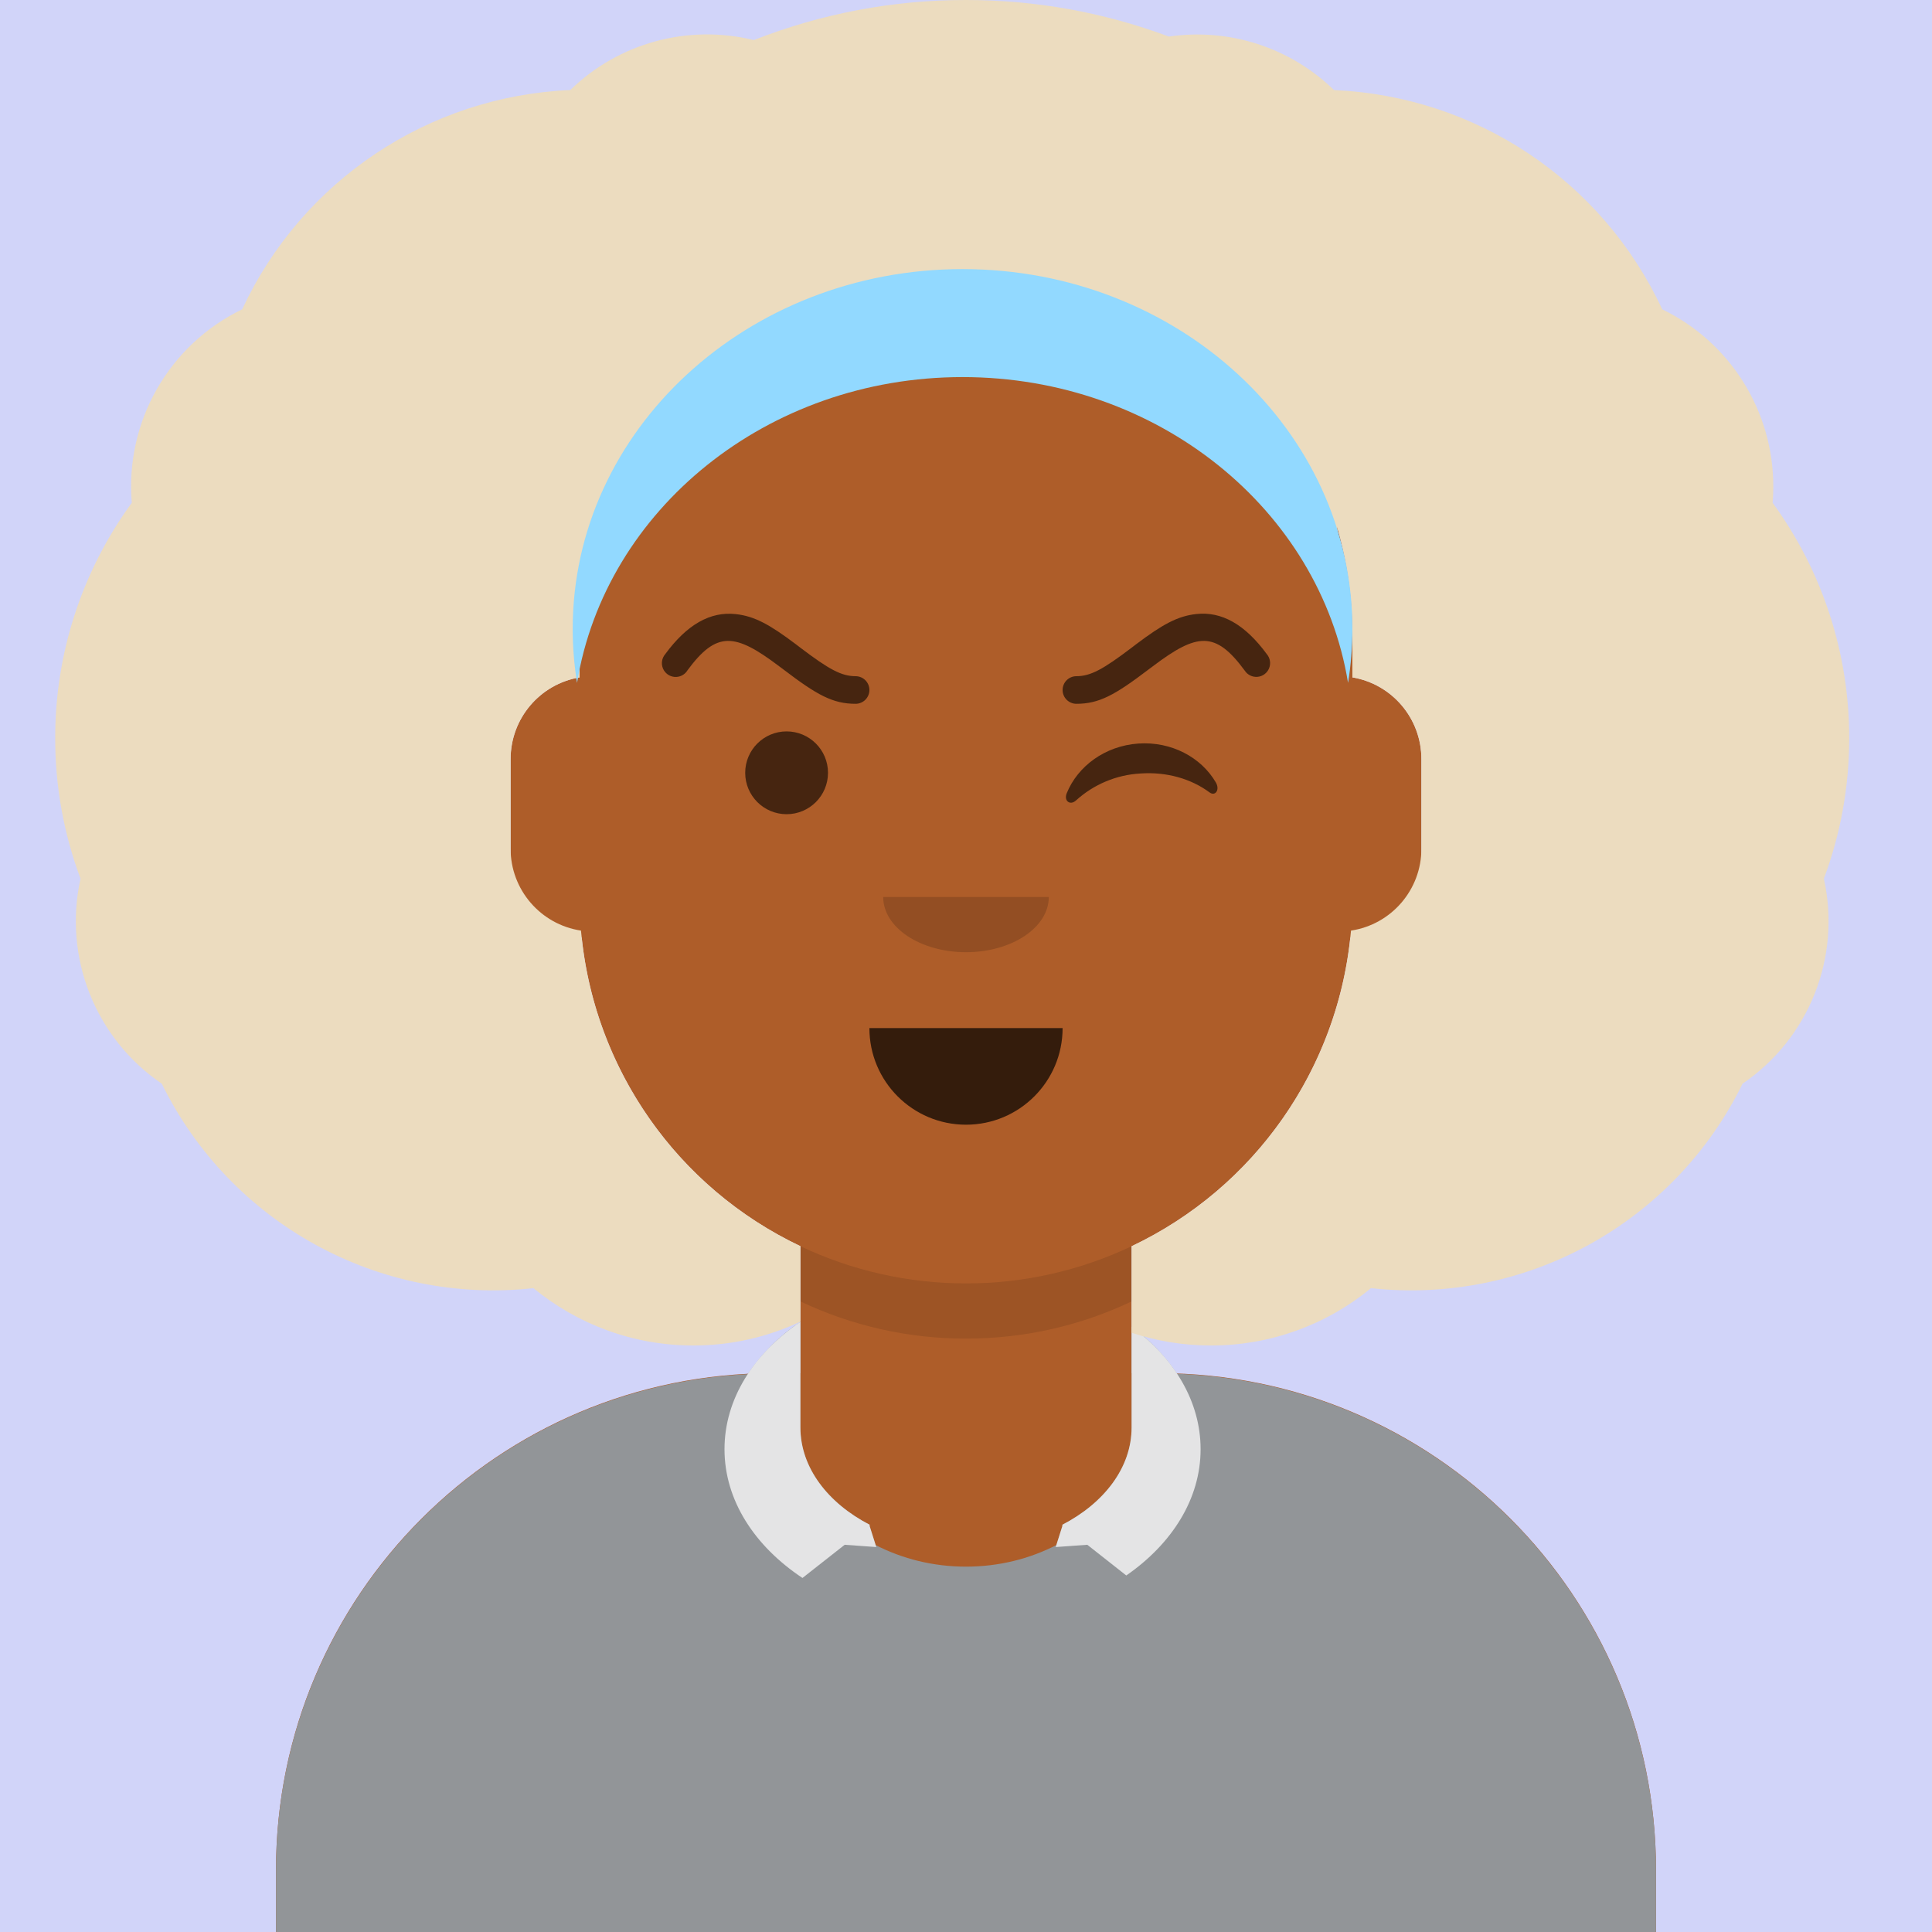
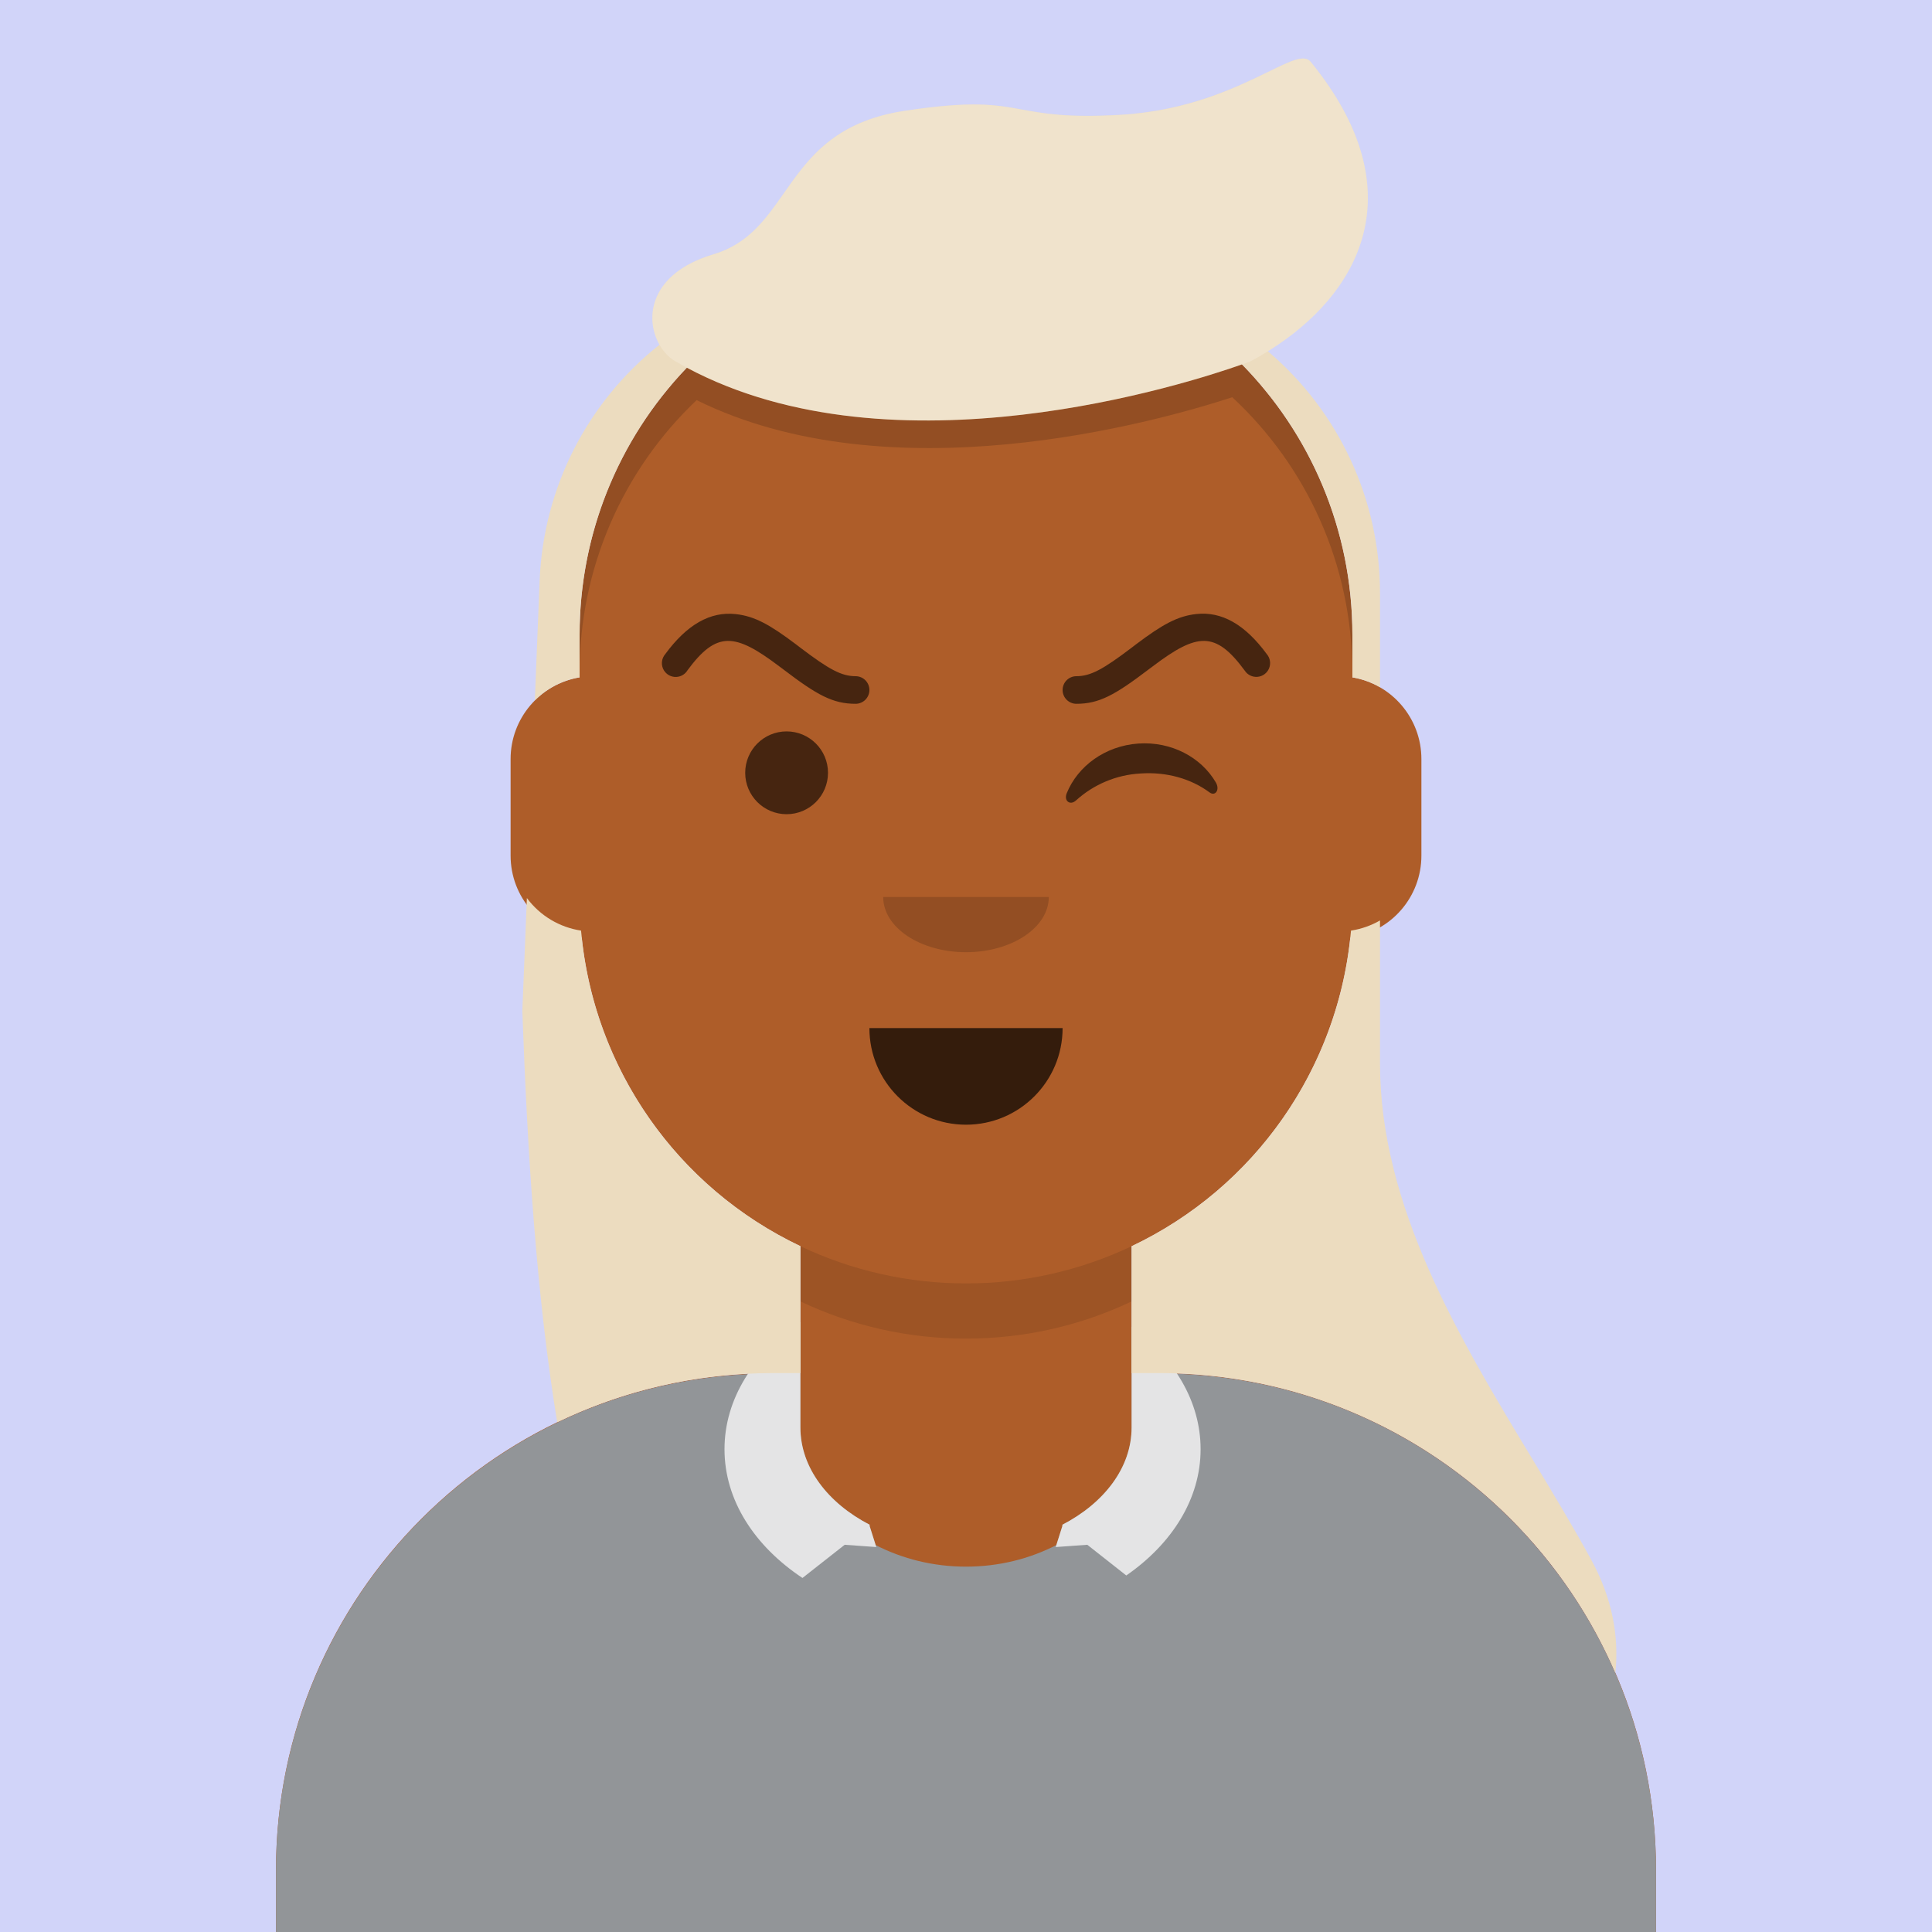
<svg xmlns="http://www.w3.org/2000/svg" viewBox="0 0 280 280" fill="none" shape-rendering="auto">
  <mask id="viewboxMask">
    <rect width="280" height="280" rx="0" ry="0" x="0" y="0" fill="#fff" />
  </mask>
  <g mask="url(#viewboxMask)">
    <rect fill="#d1d4f9" width="280" height="280" x="0" y="0" />
    <g transform="translate(8)">
      <path d="M132 36a56 56 0 0 0-56 56v6.17A12 12 0 0 0 66 110v14a12 12 0 0 0 10.3 11.88 56.04 56.04 0 0 0 31.7 44.73v18.4h-4a72 72 0 0 0-72 72v9h200v-9a72 72 0 0 0-72-72h-4v-18.39a56.04 56.04 0 0 0 31.7-44.73A12 12 0 0 0 198 124v-14a12 12 0 0 0-10-11.83V92a56 56 0 0 0-56-56Z" fill="#ae5d29" />
      <path d="M108 180.61v8a55.79 55.79 0 0 0 24 5.39c8.59 0 16.73-1.93 24-5.39v-8a55.79 55.79 0 0 1-24 5.39 55.79 55.79 0 0 1-24-5.39Z" fill="#000" fill-opacity=".1" />
      <g transform="translate(0 170)">
        <path d="M100.37 29.14a27.6 27.6 0 0 1 7.63-7.57v15.3c0 5.83 3.98 10.98 10.08 14.13l-.08.06.9 2.86c3.89 2 8.35 3.13 13.1 3.13s9.21-1.13 13.1-3.13l.9-2.86-.08-.06c6.1-3.15 10.08-8.3 10.08-14.12v-14.6a27.1 27.1 0 0 1 6.6 6.82 72 72 0 0 1 69.4 71.95V110H32v-8.95a72 72 0 0 1 68.37-71.9Z" fill="#929598" />
        <path d="M108 21.57c-6.77 4.6-11 11.17-11 18.46 0 7.4 4.36 14.05 11.3 18.66l6.12-4.81 4.58.33-1-3.15.08-.06c-6.1-3.15-10.08-8.3-10.08-14.12v-15.3ZM156 36.88c0 5.82-3.98 10.97-10.08 14.12l.08.06-1 3.15 4.58-.33 5.65 4.45c6.63-4.6 10.77-11.1 10.77-18.3 0-6.92-3.82-13.2-10-17.75v14.6Z" fill="#fff" fill-opacity=".75" />
      </g>
      <g transform="translate(78 134)">
        <path fill-rule="evenodd" clip-rule="evenodd" d="M40 15a14 14 0 1 0 28 0" fill="#000" fill-opacity=".7" />
      </g>
      <g transform="translate(104 122)">
        <path fill-rule="evenodd" clip-rule="evenodd" d="M16 8c0 4.42 5.37 8 12 8s12-3.58 12-8" fill="#000" fill-opacity=".16" />
      </g>
      <g transform="translate(76 90)">
        <g fill="#000" fill-opacity=".6">
          <path d="M36 22a6 6 0 1 1-12 0 6 6 0 0 1 12 0Z" />
          <path fill-rule="evenodd" clip-rule="evenodd" d="M70.6 24.96c1.59-3.92 5.55-6.86 10.37-7.2 4.8-.33 9.12 2 11.24 5.64.63 1.09-.1 2.06-.93 1.43-2.6-1.93-6.15-3-10-2.73A15.13 15.13 0 0 0 71.95 26c-.84.78-1.81.1-1.35-1.04Z" />
        </g>
      </g>
      <g transform="translate(76 82)">
        <path d="M15.61 15.18c4.24-5.76 6.88-5.48 13.31-.62l.67.5C34.41 18.73 36.7 20 40 20a2 2 0 1 0 0-4c-2.07 0-3.9-1.02-7.99-4.12l-.68-.52C27.57 8.53 25.37 7.3 22.63 7c-3.68-.4-7.05 1.48-10.24 5.83a2 2 0 1 0 3.22 2.36ZM96.39 15.18c-4.24-5.76-6.88-5.48-13.31-.62l-.67.5C77.58 18.73 75.29 20 72 20a2 2 0 1 1 0-4c2.07 0 3.9-1.02 7.99-4.12l.68-.52c3.76-2.83 5.96-4.07 8.7-4.37 3.68-.4 7.05 1.48 10.24 5.83a2 2 0 1 1-3.22 2.36Z" fill="#000" fill-opacity=".6" />
      </g>
      <g transform="translate(-1)">
-         <path d="M250 70.5c0 .8-.03 1.6-.1 2.37A57.74 57.74 0 0 1 261 107c0 7.16-1.3 14.01-3.67 20.34a28.47 28.47 0 0 1-11.78 29.71 53.5 53.5 0 0 1-53.86 29.64A36.35 36.35 0 0 1 168.5 195c-4.02 0-7.88-.65-11.5-1.85v-12.54a56.03 56.03 0 0 0 31.8-45.74A12 12 0 0 0 199 123v-13a12 12 0 0 0-10-11.83V92a56 56 0 0 0-2.22-15.68l1.37 12.87-11.34-24-45.13-19.52-30.12 10.56-21.5 20.19-.04-2.6A55.93 55.93 0 0 0 77 92v6.17A12 12 0 0 0 67 110v13a12 12 0 0 0 10.2 11.87A56.03 56.03 0 0 0 109 180.6v10.94A36.36 36.36 0 0 1 93.5 195c-8.8 0-16.88-3.12-23.19-8.31a53.5 53.5 0 0 1-53.86-29.63 28.47 28.47 0 0 1-11.78-29.72A57.87 57.87 0 0 1 1 107a57.74 57.74 0 0 1 11.1-34.13 28.5 28.5 0 0 1 16-28.04 55.02 55.02 0 0 1 47.55-31.78 28.4 28.4 0 0 1 26.6-7.24A83.78 83.78 0 0 1 133 0a83.82 83.82 0 0 1 29.4 5.3 28.4 28.4 0 0 1 23.94 7.76 55.02 55.02 0 0 1 47.56 31.77A28.5 28.5 0 0 1 250 70.5Z" fill="#ecdcbf" />
-         <path d="M188.37 98.97c.41-2.55.63-5.16.63-7.82C189 62.35 163.7 39 132.5 39S76 62.35 76 91.15c0 2.66.22 5.27.63 7.82 4.1-25.09 27.55-44.32 55.87-44.32 28.32 0 51.78 19.23 55.87 44.32Z" fill="#92D9FF" />
+         <path d="m175.83 55.92-.03.02c.76.88 1.49 1.78 2.19 2.7a55.74 55.74 0 0 1 11 33.36v5.5c0-15.77-6.69-29.98-17.4-39.93-11.58 3.77-49.58 14.27-77.63.42A54.35 54.35 0 0 0 77 97.5V92c0-12.5 4.1-24.04 11.01-33.35.71-.94 1.45-1.86 2.22-2.75l-.02-.02A55.88 55.88 0 0 1 133 36a55.88 55.88 0 0 1 42.82 19.92Z" fill="#000" fill-opacity=".16" />
+         <path d="M92.54 53.29A55.81 55.81 0 0 0 77 91.99v6.17a11.97 11.97 0 0 0-6.49 3.34l.7-17.37a45.92 45.92 0 0 1 17.37-34.17c-2.2-3.84-1.45-10.33 7.8-13.1 5.07-1.5 7.57-5.08 10.24-8.88 3.5-5 7.27-10.37 17.48-11.92 9.87-1.5 13.23-.88 17.05-.18 3.13.57 6.58 1.2 14.2.76 9.85-.57 16.86-4 21.43-6.22 3.26-1.6 5.27-2.58 6.17-1.47 15.42 18.9 6.97 33.8-6.2 41.96A45.9 45.9 0 0 1 193 86v13.6c-1.22-.7-2.56-1.2-4-1.43V92c0-15.26-6.1-29.09-16-39.19-7.76 2.75-50.39 16.55-80.46.48ZM223.61 226.05c3.06 5.6 4.05 11.12 3.5 16.38A72.02 72.02 0 0 0 161 199h-4v-18.39a56.03 56.03 0 0 0 31.8-45.74c1.5-.23 2.93-.74 4.2-1.47v20.7c0 20.77 11.47 39.79 22.15 57.47 2.97 4.93 5.88 9.75 8.46 14.48ZM68.7 146.5l.66-16.35a12 12 0 0 0 7.85 4.72A56.03 56.03 0 0 0 109 180.6V199h-4c-11.2 0-21.8 2.56-31.25 7.12-2.99-18.29-4.3-38.68-5.05-59.62Z" fill="#ecdcbf" />
+         <path fill-rule="evenodd" clip-rule="evenodd" d="M90.88 52.36c33.22 19.3 83.37 0 83.37 0 14.53-7.77 25.08-23.32 8.7-43.4-2.17-2.66-10.7 6.72-27.6 7.7-16.9.97-13.27-3.31-31.25-.59-17.97 2.73-15.99 17.3-27.72 20.8-11.73 3.5-9.8 13-5.5 15.5Z" fill="#fff" fill-opacity=".2" />
      </g>
      <g transform="translate(49 72)" />
      <g transform="translate(62 42)" />
    </g>
  </g>
</svg>
